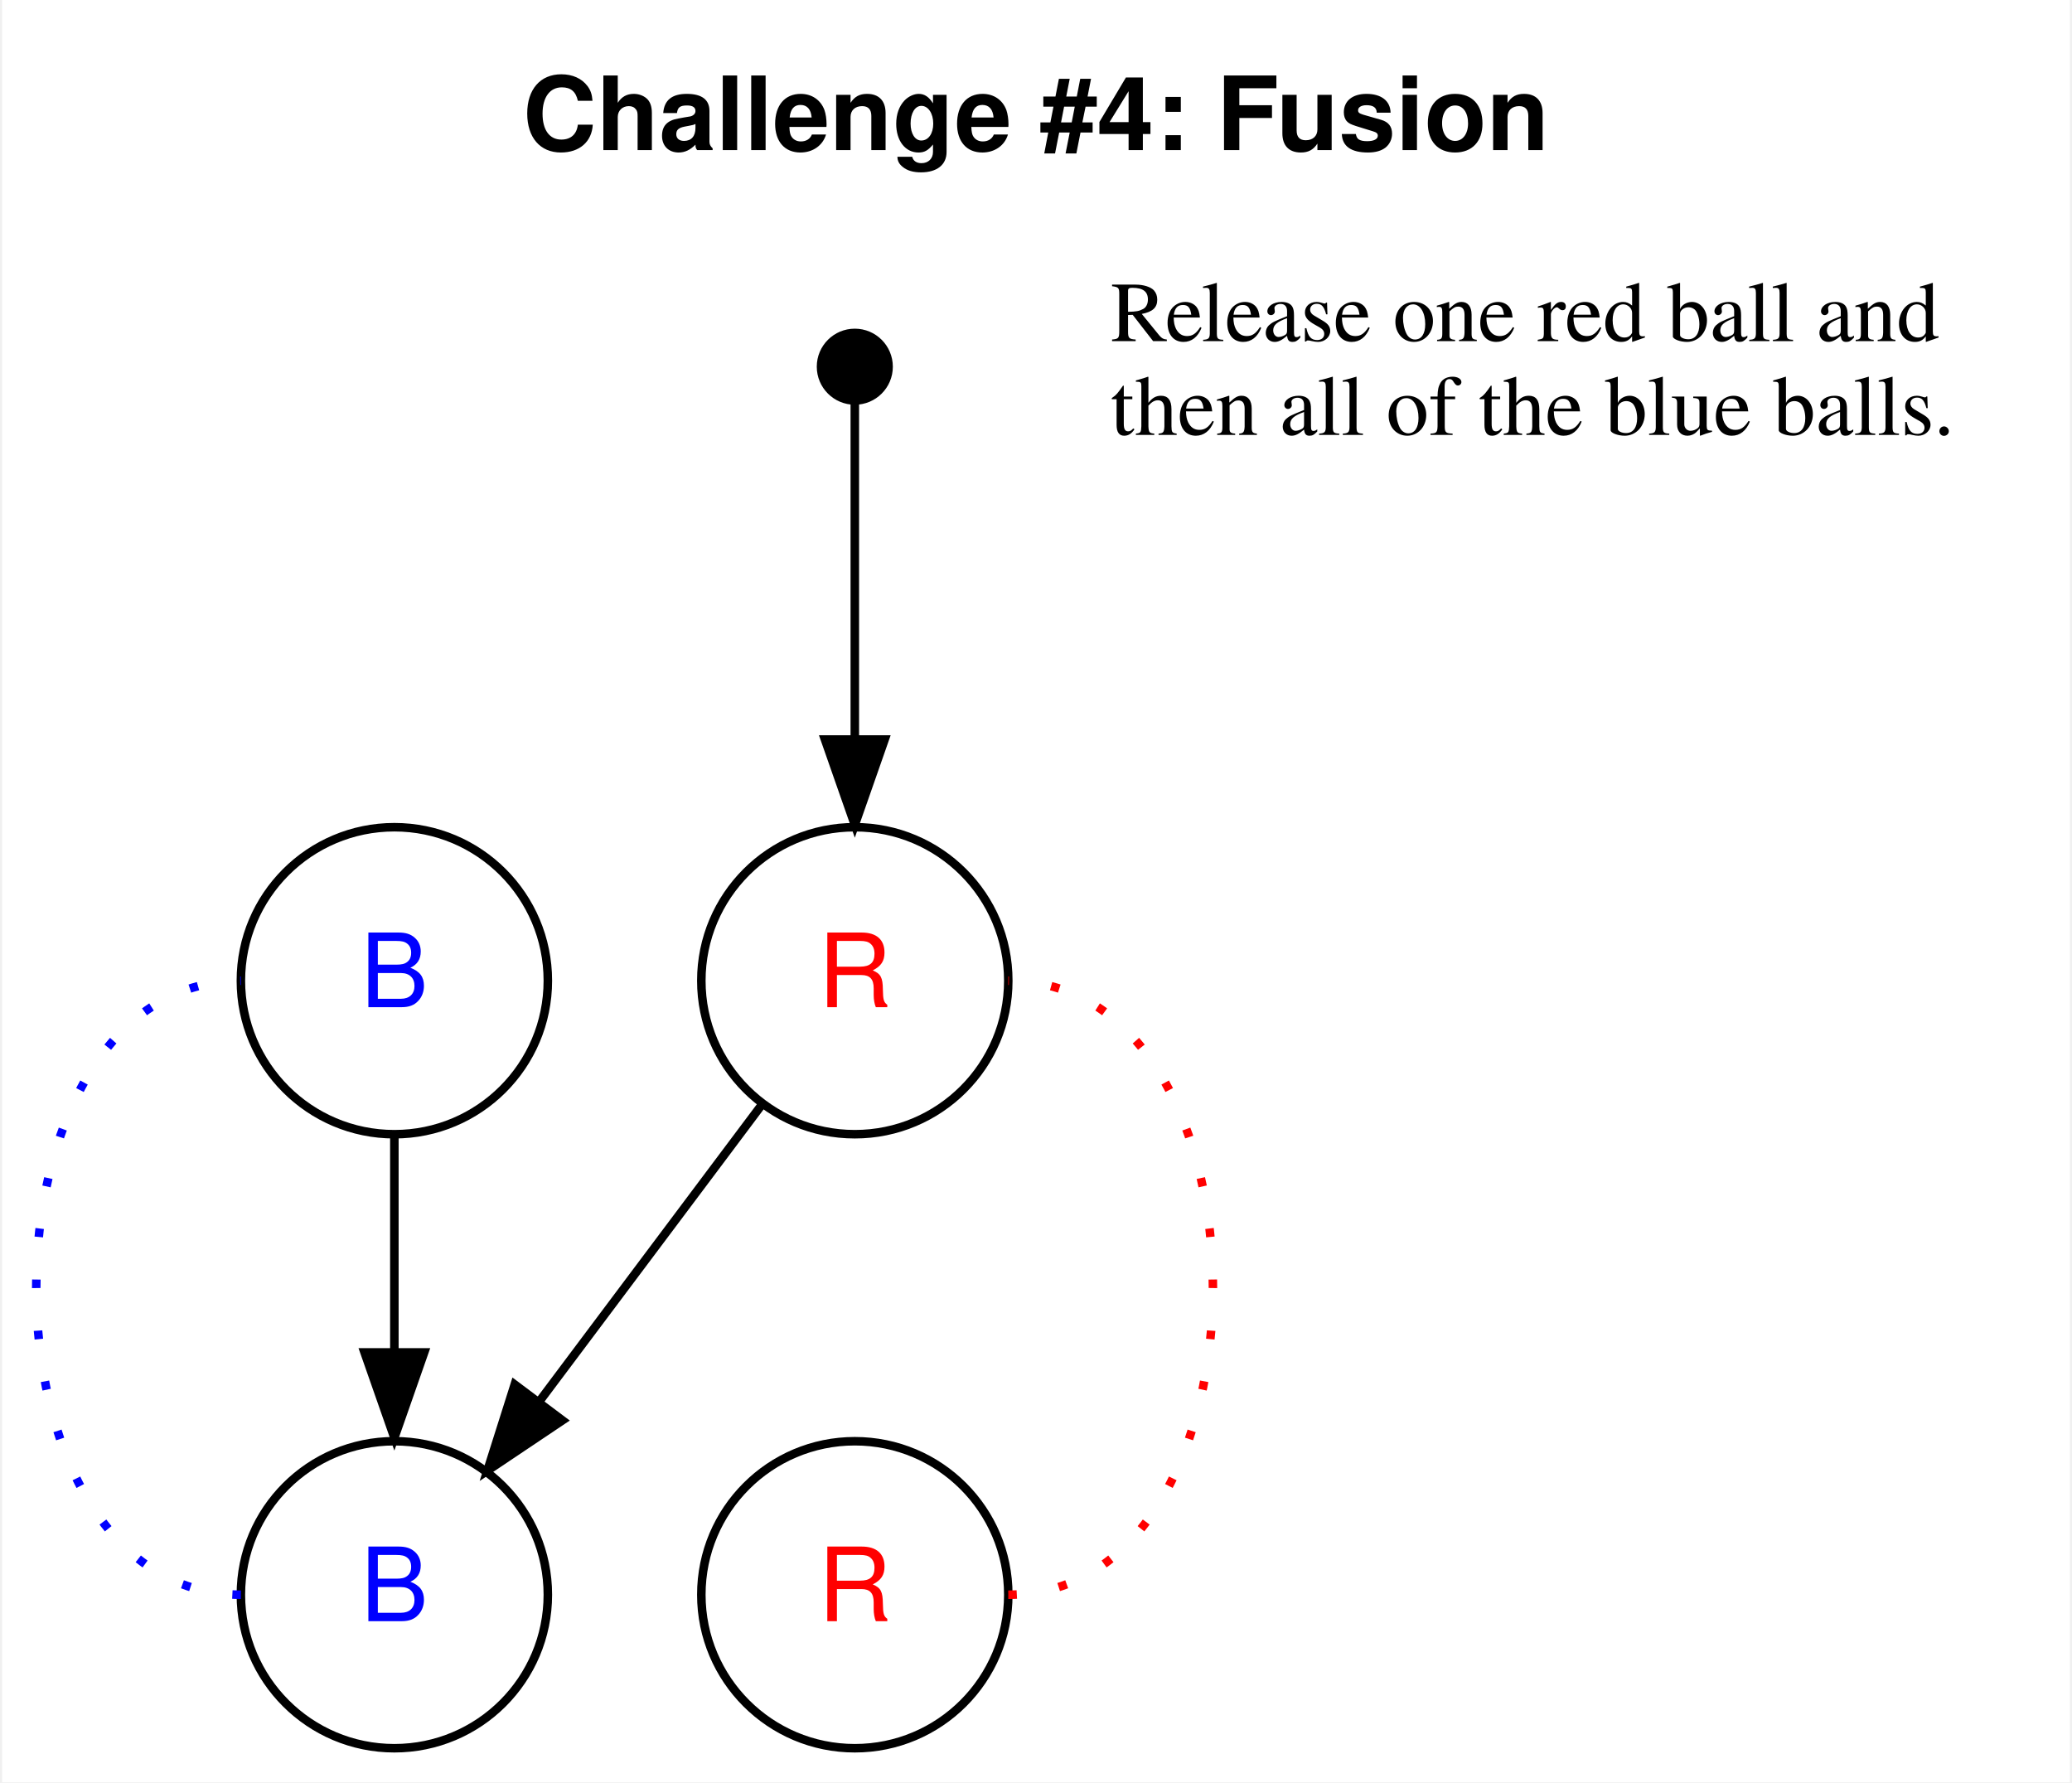
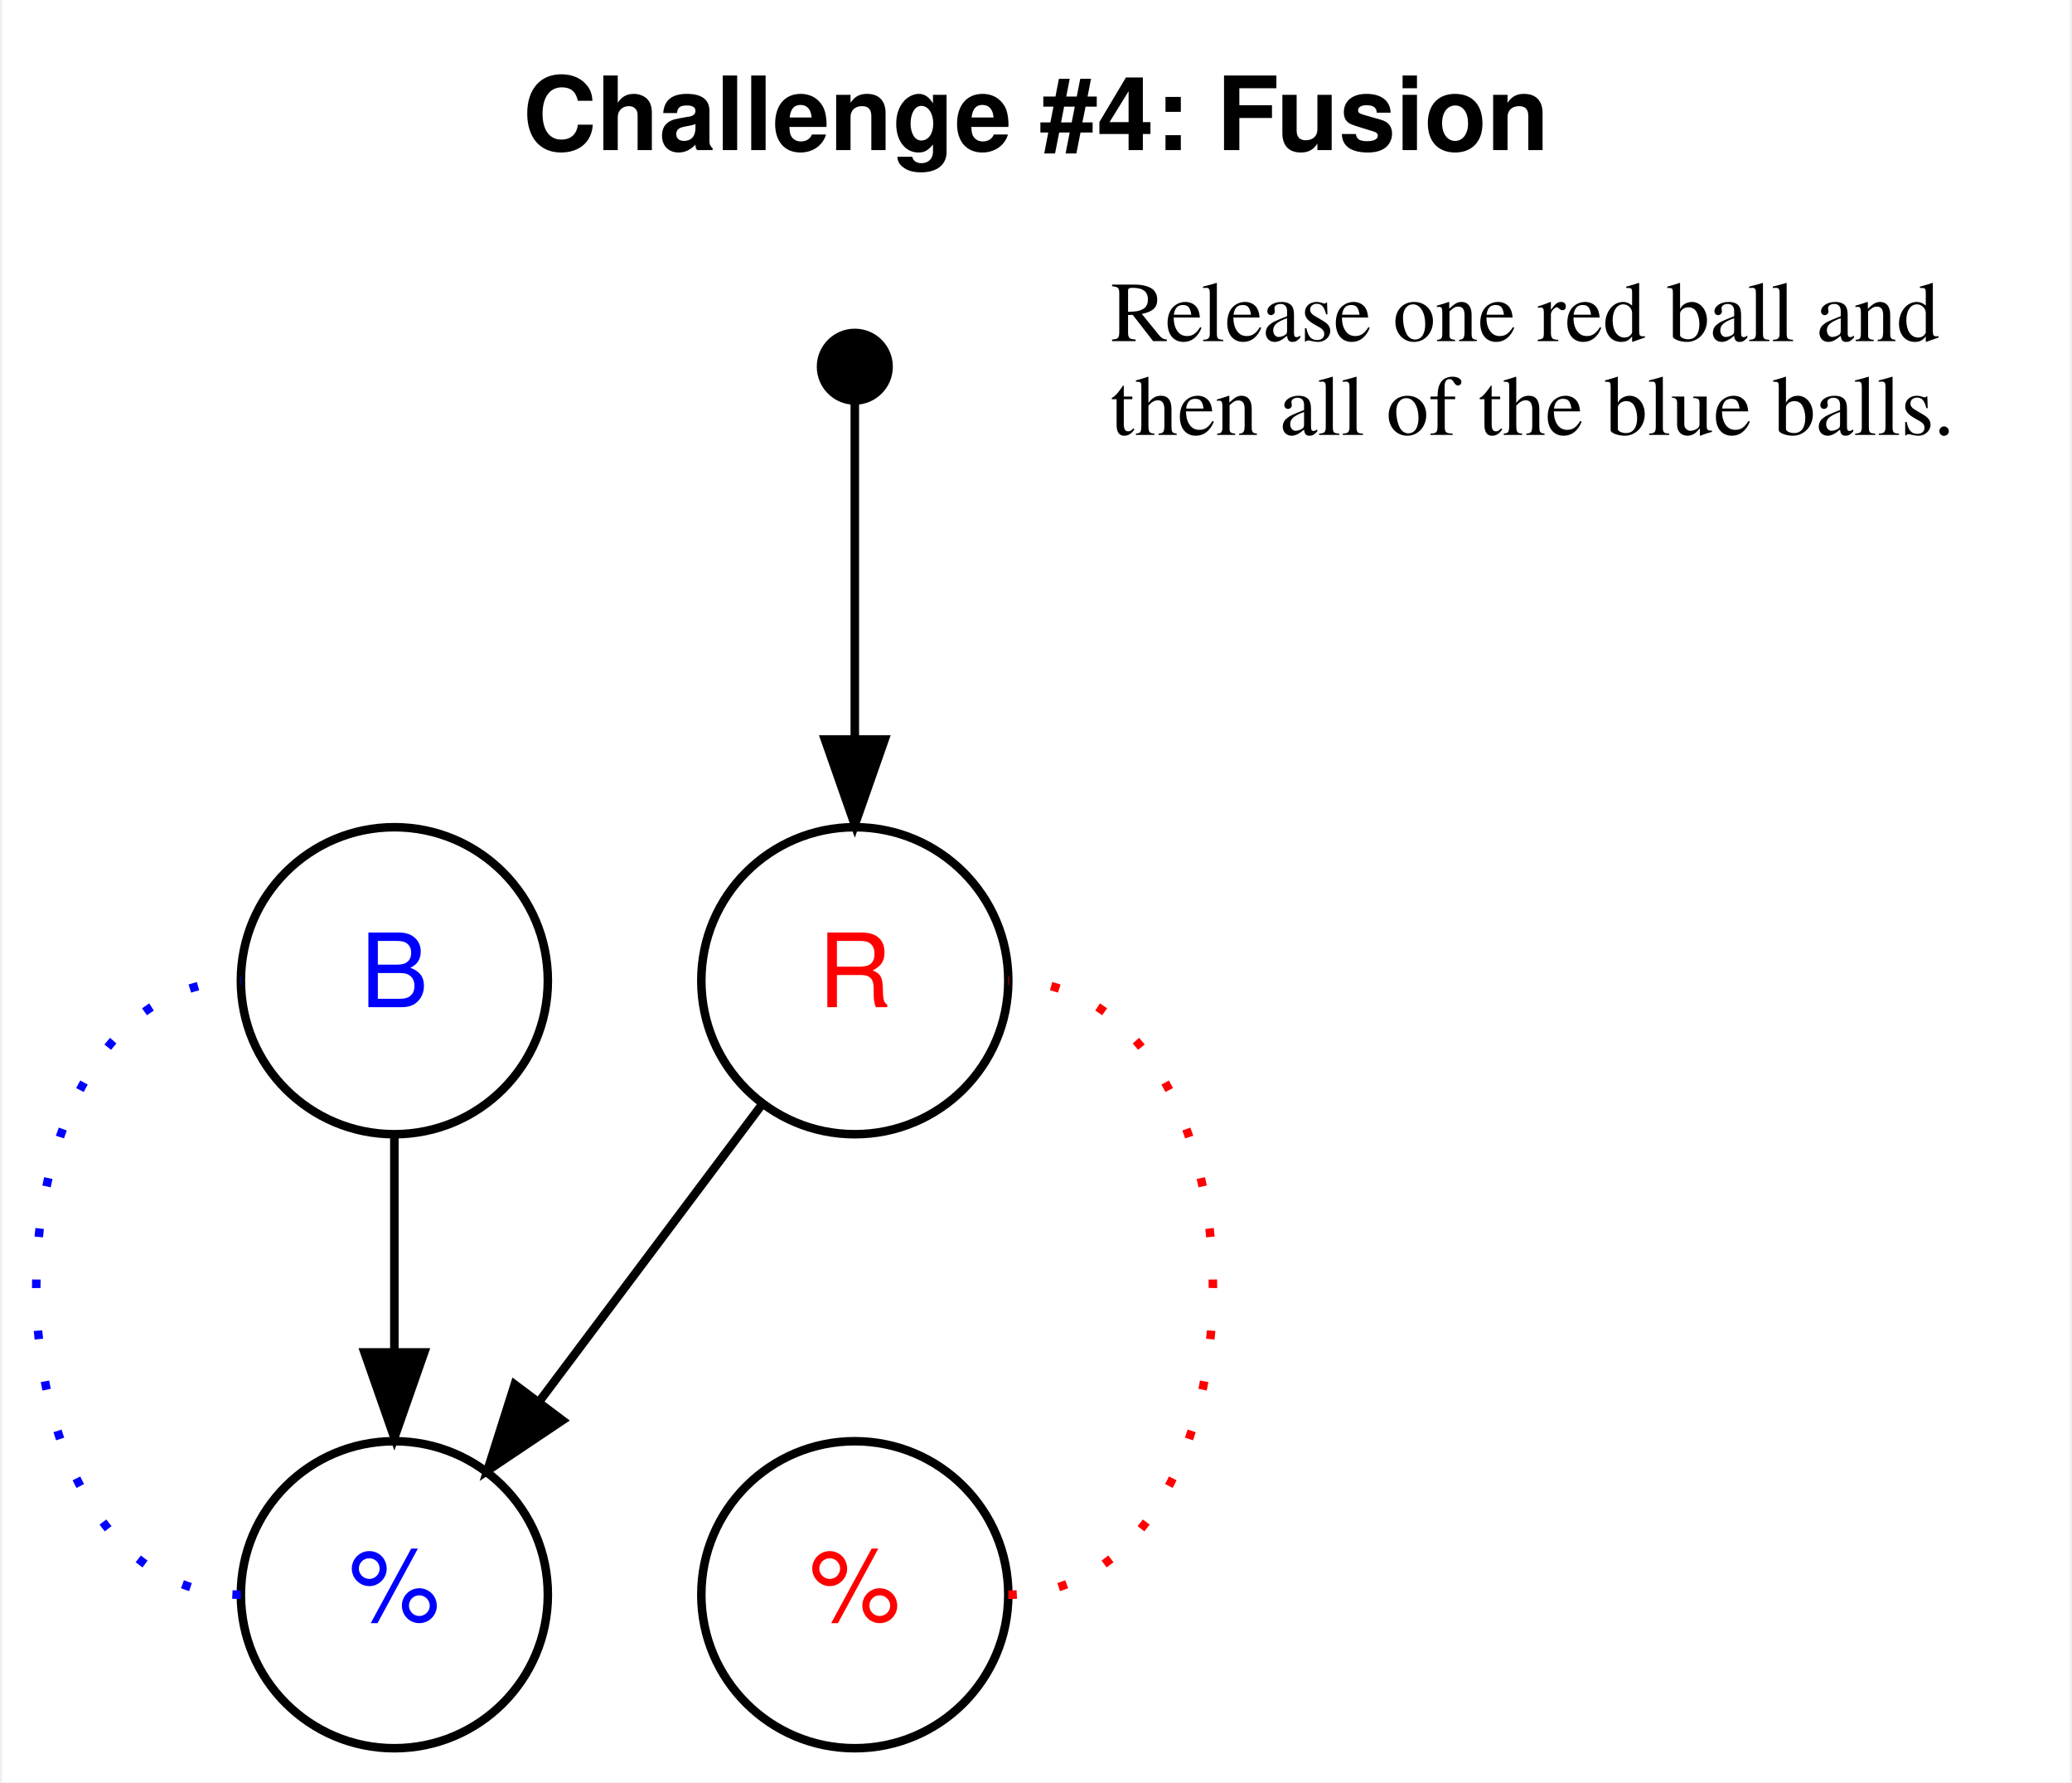
<svg xmlns="http://www.w3.org/2000/svg" width="243pt" height="209pt" viewBox="0.00 0.00 242.50 209.00">
  <g id="graph0" class="graph" transform="scale(1 1) rotate(0) translate(4 205)">
    <polygon fill="#ffffff" stroke="transparent" points="-4,4 -4,-205 238.5,-205 238.5,4 -4,4" />
    <text text-anchor="middle" x="117.25" y="-187.4" font-family="Helvetica,sans-Serif" font-weight="bold" font-size="12.00" fill="#000000">Challenge #4: Fusion</text>
    <g id="node1" class="node">
      <ellipse fill="#000000" stroke="#000000" cx="96" cy="-162" rx="3.96" ry="3.96" />
    </g>
    <g id="node4" class="node">
      <ellipse fill="none" stroke="#000000" cx="96" cy="-90" rx="18" ry="18" />
      <text text-anchor="middle" x="96" y="-86.9" font-family="Helvetica,sans-Serif" font-size="12.00" fill="#ff0000">R</text>
    </g>
    <g id="edge1" class="edge">
      <path fill="none" stroke="#000000" d="M96,-157.712C96,-150.062 96,-133.472 96,-118.629" />
      <polygon fill="#000000" stroke="#000000" points="99.5,-118.282 96,-108.282 92.5,-118.282 99.5,-118.282" />
    </g>
    <g id="node2" class="node">
      <ellipse fill="none" stroke="#000000" cx="42" cy="-90" rx="18" ry="18" />
      <text text-anchor="middle" x="42" y="-86.9" font-family="Helvetica,sans-Serif" font-size="12.00" fill="#0000ff">B</text>
    </g>
    <g id="node3" class="node">
      <ellipse fill="none" stroke="#000000" cx="42" cy="-18" rx="18" ry="18" />
-       <text text-anchor="middle" x="42" y="-14.9" font-family="Helvetica,sans-Serif" font-size="12.00" fill="#0000ff">B</text>
+       <text text-anchor="middle" x="42" y="-14.9" font-family="Helvetica,sans-Serif" font-size="12.00" fill="#0000ff">%</text>
    </g>
    <g id="edge2" class="edge">
      <path fill="none" stroke="#000000" d="M42,-71.831C42,-64.131 42,-54.974 42,-46.417" />
      <polygon fill="#000000" stroke="#000000" points="45.5,-46.413 42,-36.413 38.5,-46.413 45.5,-46.413" />
    </g>
    <g id="edge4" class="edge">
      <path fill="none" stroke="#0000ff" stroke-dasharray="1,5" d="M24,-18C-8,-18 -8,-90 24,-90" />
    </g>
    <g id="node5" class="node">
      <ellipse fill="none" stroke="#000000" cx="96" cy="-18" rx="18" ry="18" />
-       <text text-anchor="middle" x="96" y="-14.9" font-family="Helvetica,sans-Serif" font-size="12.00" fill="#ff0000">R</text>
+       <text text-anchor="middle" x="96" y="-14.9" font-family="Helvetica,sans-Serif" font-size="12.00" fill="#ff0000">%</text>
    </g>
    <g id="edge3" class="edge">
      <path fill="none" stroke="#000000" d="M85.072,-75.43C77.607,-65.475 67.563,-52.084 59.053,-40.737" />
      <polygon fill="#000000" stroke="#000000" points="61.712,-38.449 52.911,-32.549 56.111,-42.649 61.712,-38.449" />
    </g>
    <g id="edge5" class="edge">
      <path fill="none" stroke="#ff0000" stroke-dasharray="1,5" d="M114,-18C146,-18 146,-90 114,-90" />
    </g>
    <g id="node6" class="node">
      <text text-anchor="start" x="126" y="-165" font-family="Times" font-size="10.00" fill="#000000">Release one red ball and</text>
      <text text-anchor="start" x="126" y="-154" font-family="Times" font-size="10.00" fill="#000000">then all of the blue balls.</text>
    </g>
  </g>
</svg>
